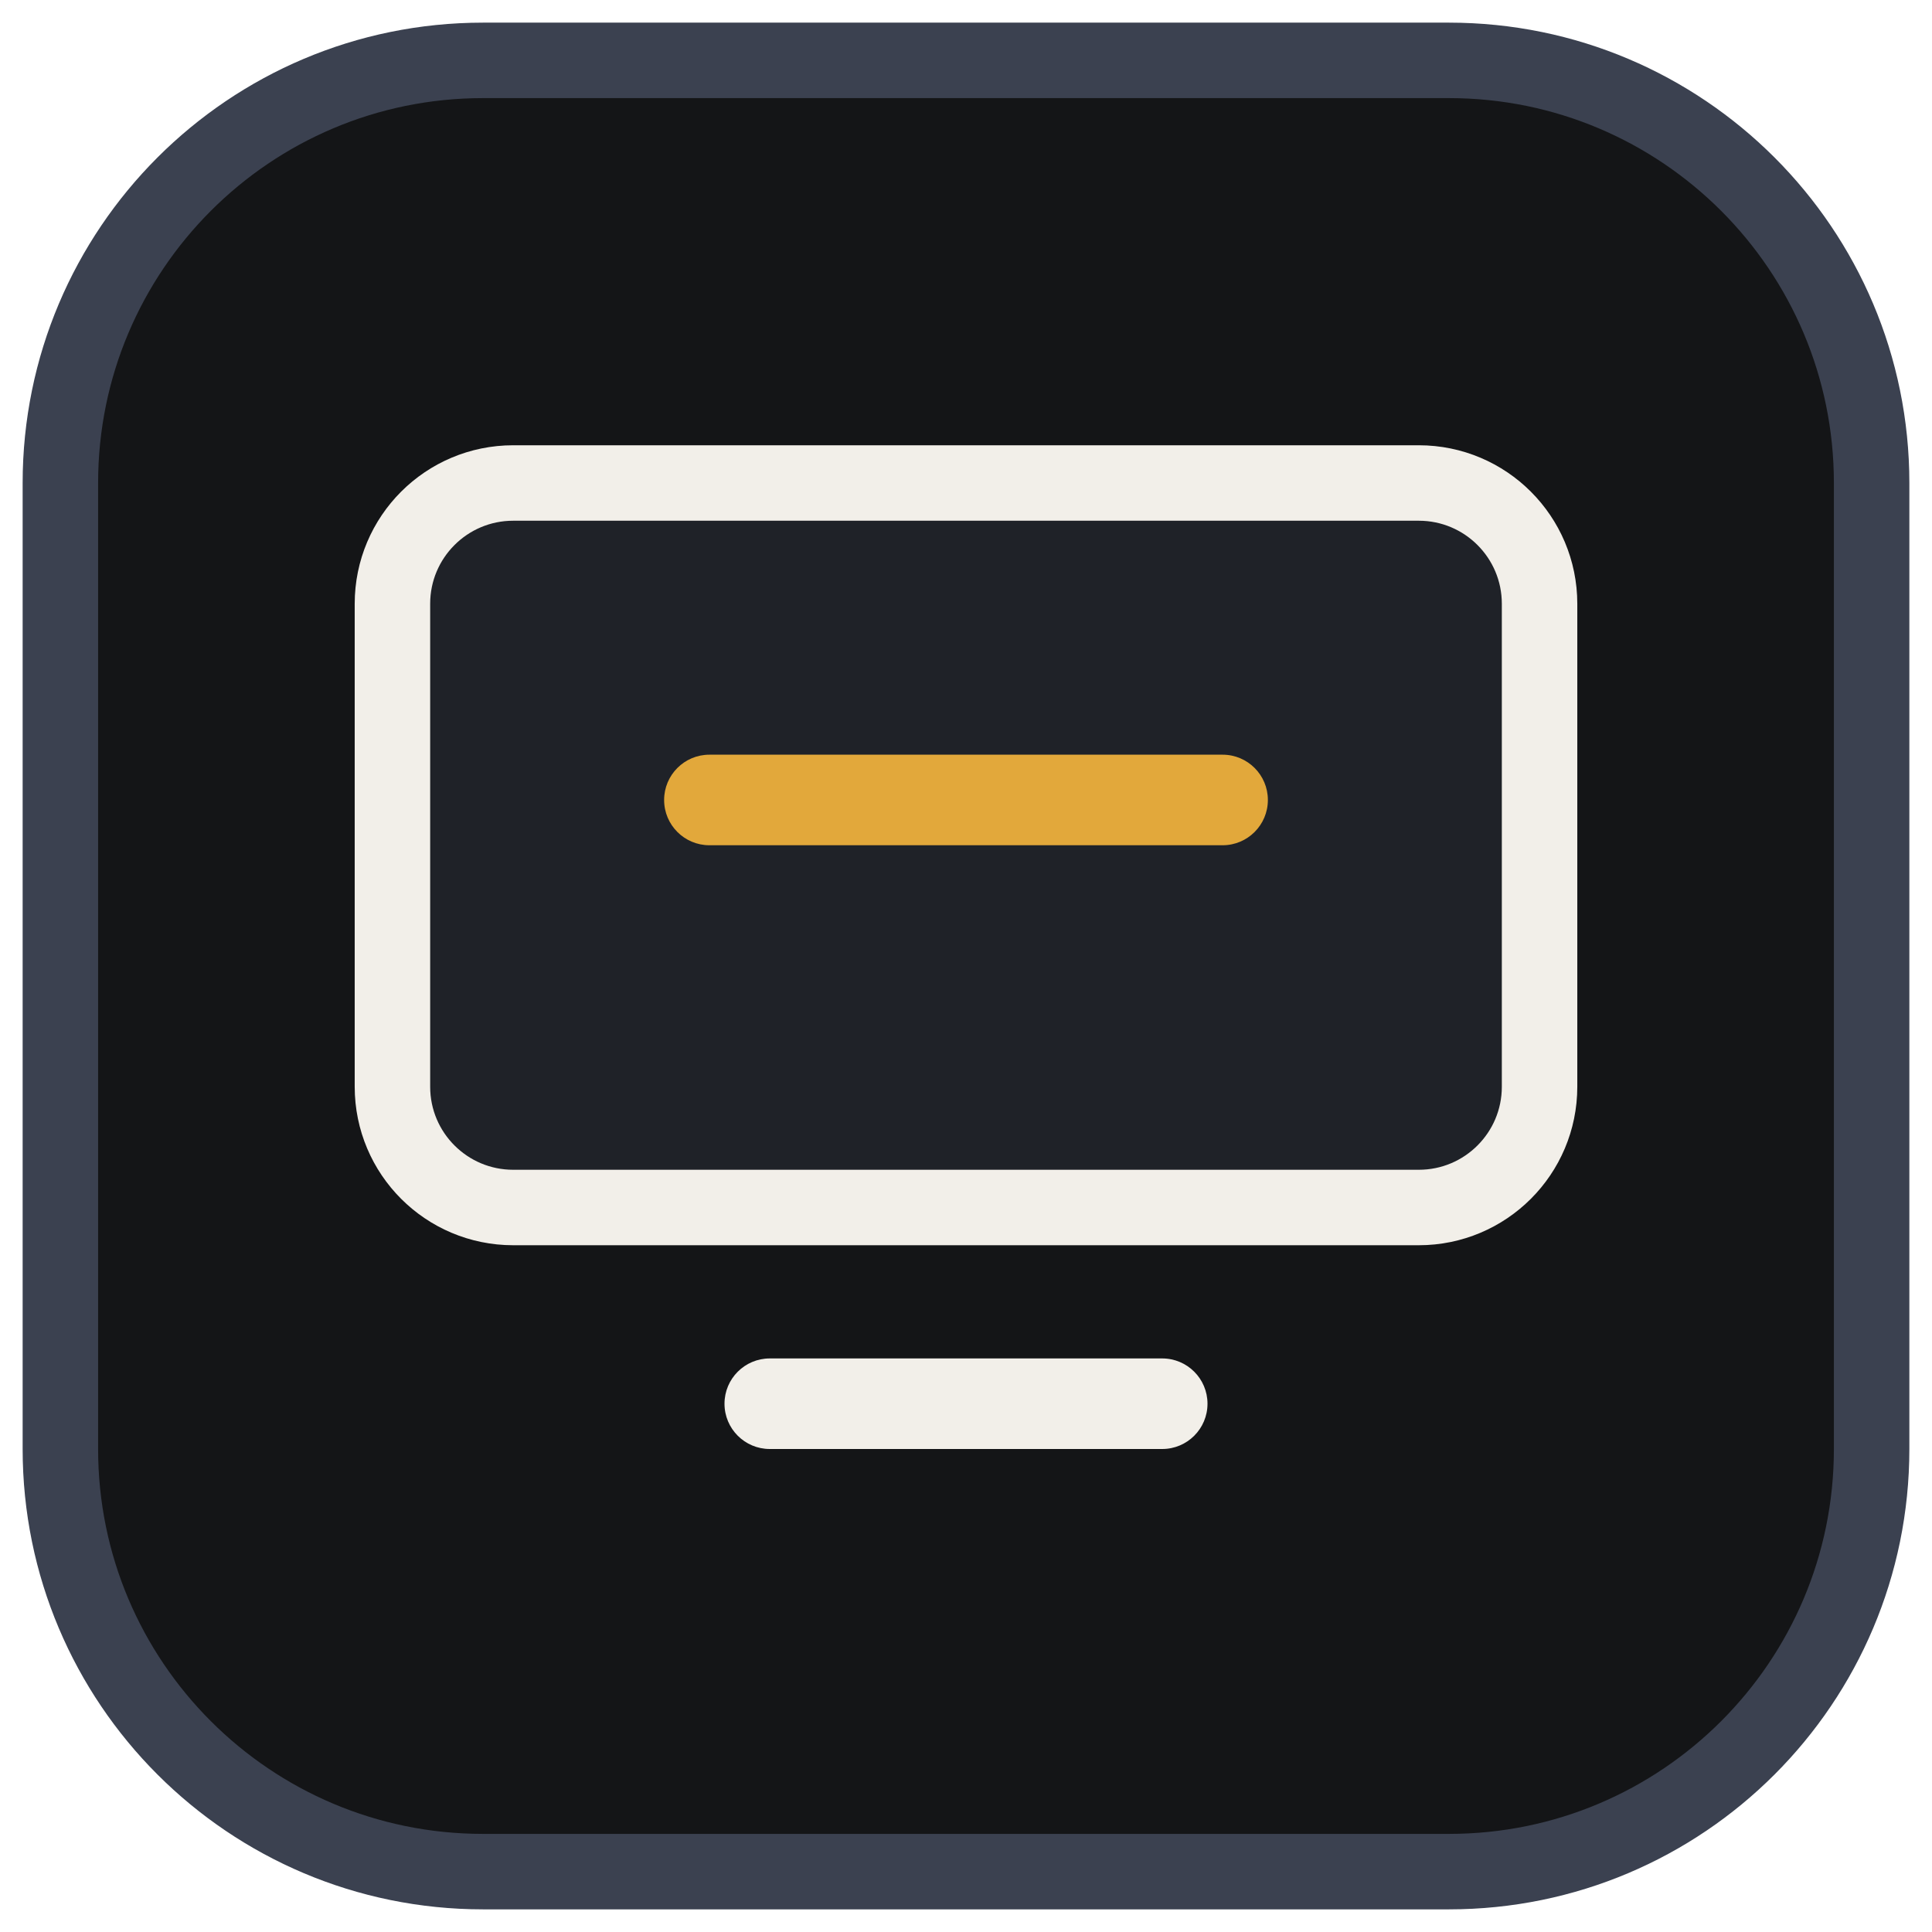
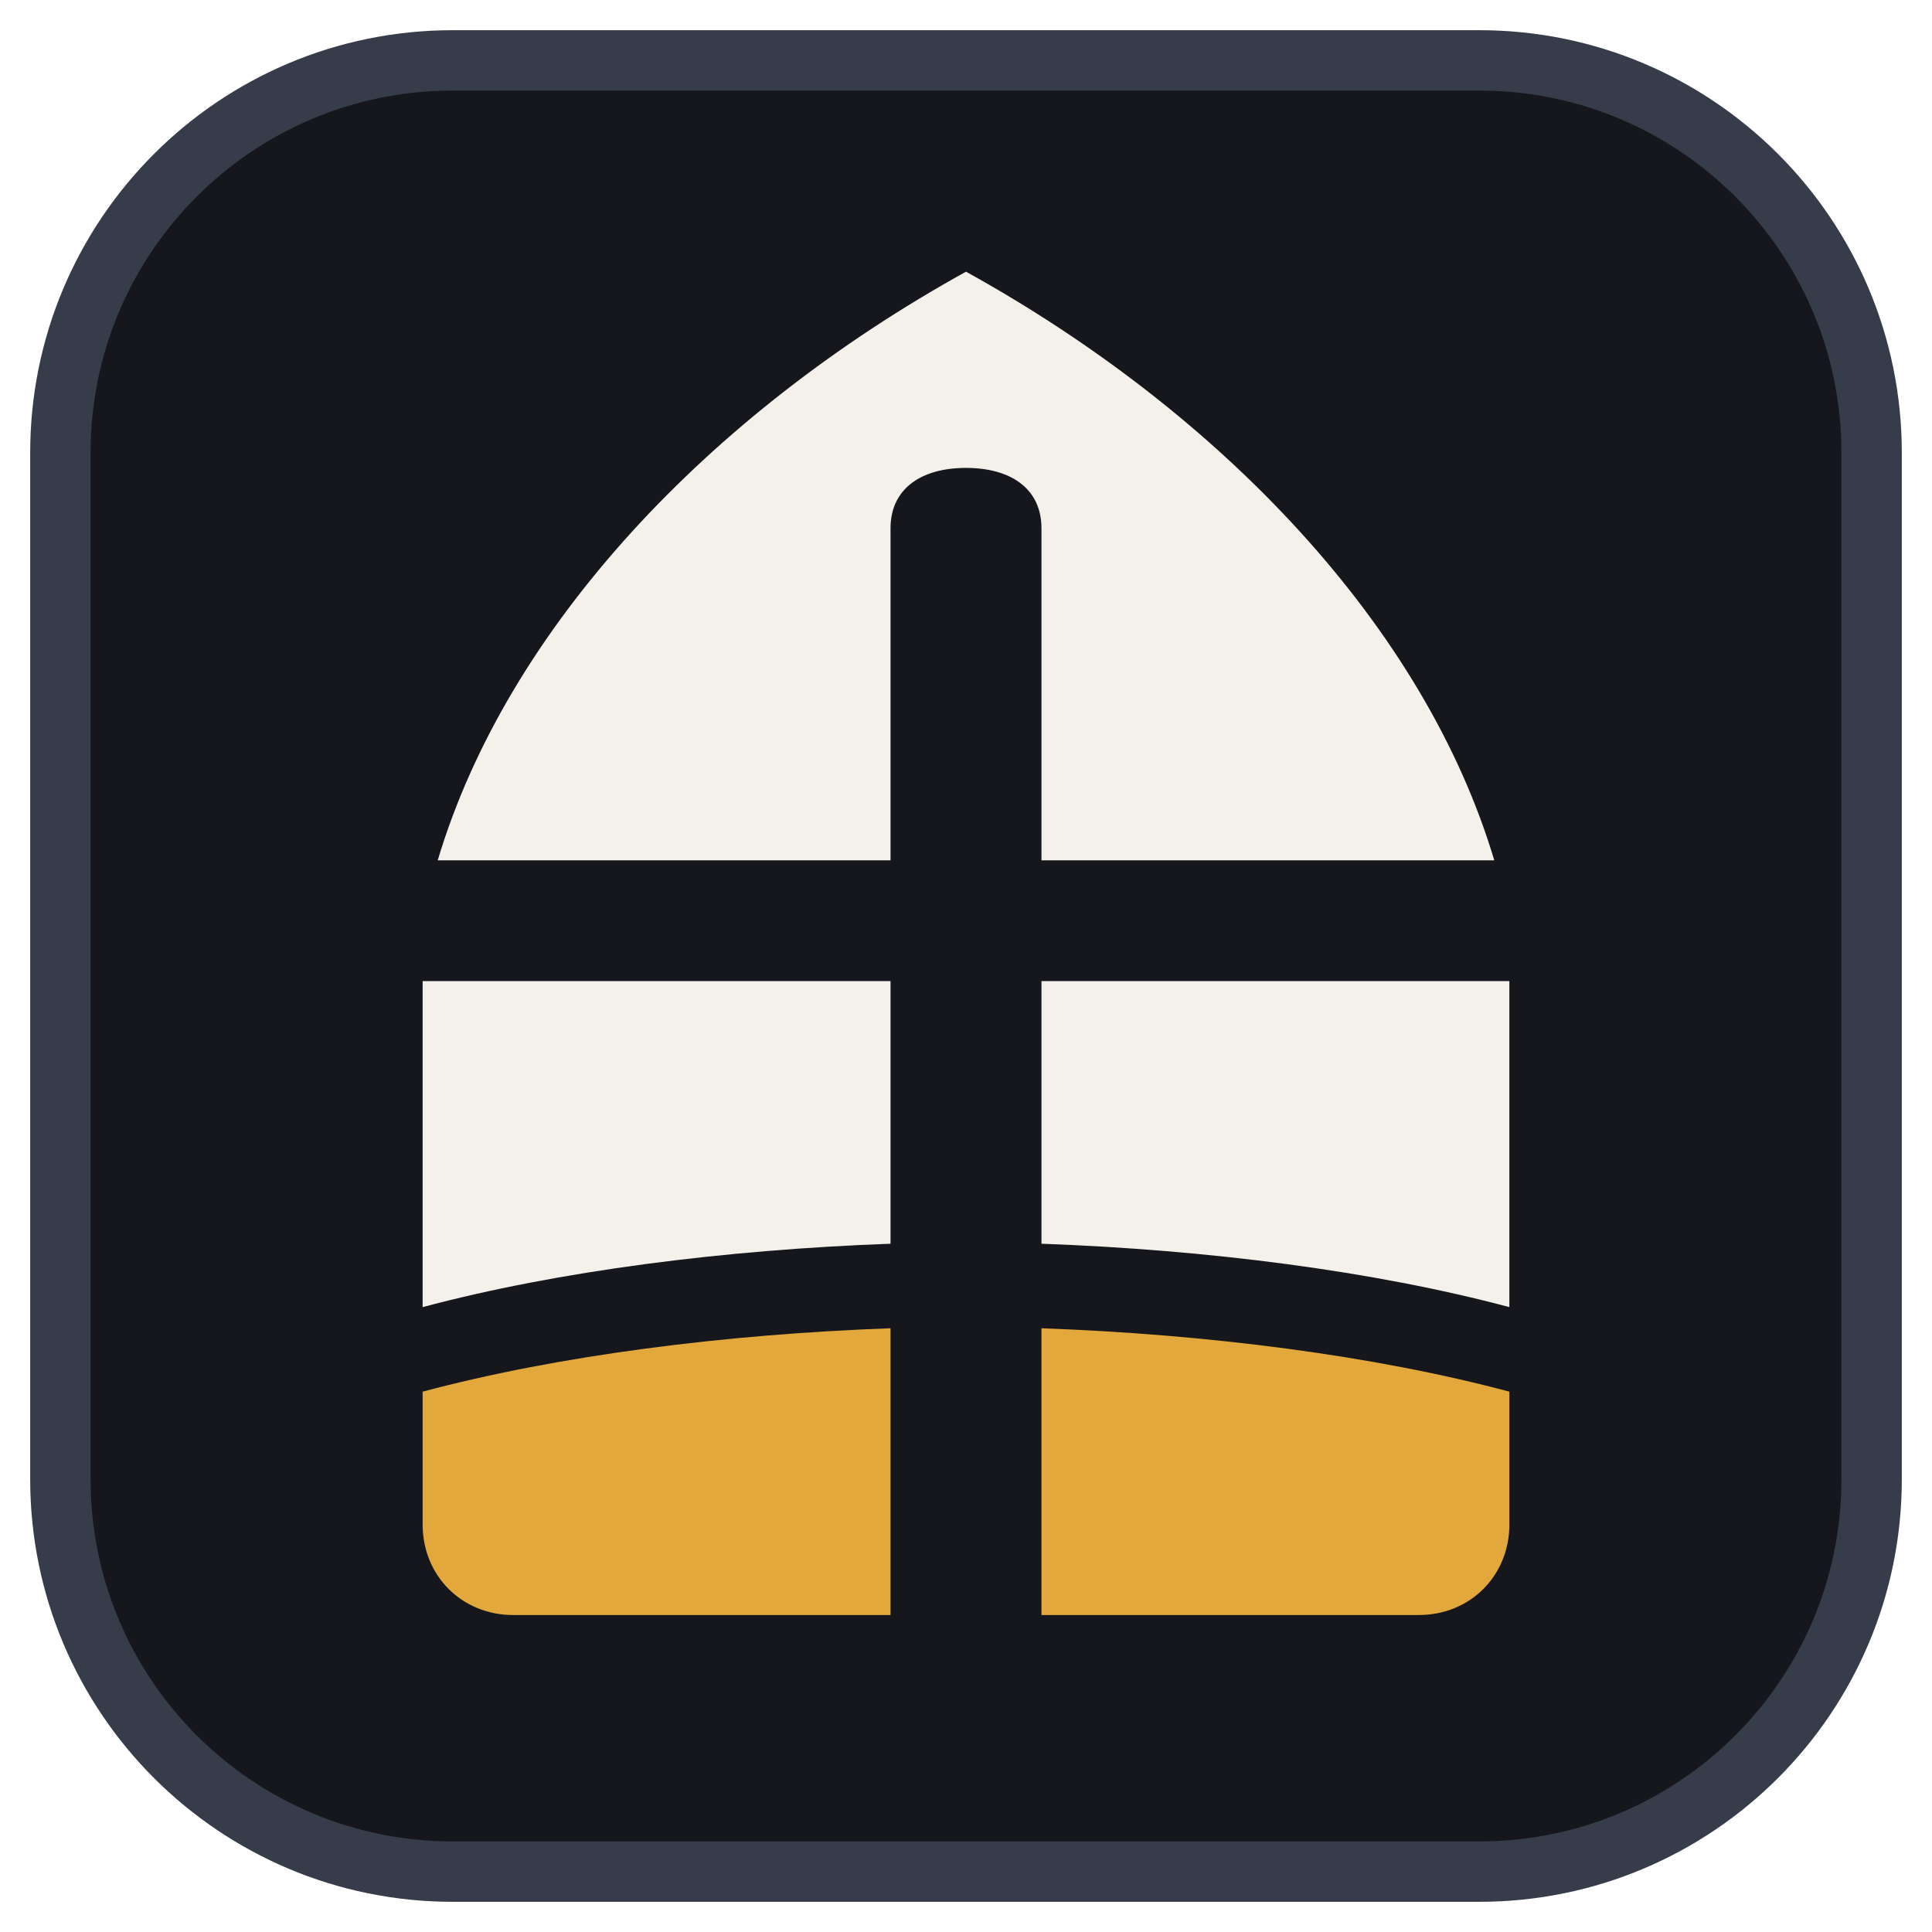
<svg xmlns="http://www.w3.org/2000/svg" viewBox="0 0 64 64">
-   <rect x="2" y="2" width="60" height="60" rx="14" fill="#141517" stroke="#3b4150" stroke-width="2.5" />
-   <rect x="13" y="16" width="38" height="24" rx="4" fill="#1f2228" stroke="#f2efe9" stroke-width="2.5" />
-   <rect x="22" y="25" width="20" height="3" rx="1.5" fill="#e2a83b" />
-   <rect x="24" y="45" width="16" height="3" rx="1.5" fill="#f2efe9" />
+   <rect x="2" y="2" width="60" height="60" rx="13" fill="#15171C" stroke="#363C49" stroke-width="2" />
+   <path fill="#F4F1EB" d="M32 9 C23.5 13.7 16.8 20.8 14.5 28.5 L29.5 28.5 L29.5 17.5 C29.5 16.2 30.5 15.5 32 15.5 C33.5 15.5 34.5 16.2 34.5 17.5 L34.5 28.5 L49.5 28.5 C47.2 20.8 40.5 13.7 32 9 Z" />
+   <path fill="#F4F1EB" d="M14 32.5 L29.5 32.5 L29.5 41.2 C24 41.4 18.5 42.1 14 43.3 Z" />
+   <path fill="#F4F1EB" d="M34.5 32.5 L50 32.5 L50 43.3 C45.5 42.1 40 41.4 34.5 41.2 Z" />
+   <path fill="#E2A83B" d="M14 46.1 C18.5 44.9 24 44.2 29.5 44 L29.5 53.5 L17 53.5 C15.3 53.5 14 52.2 14 50.5 Z" />
+   <path fill="#E2A83B" d="M34.5 44 C40 44.2 45.5 44.9 50 46.1 L50 50.5 C50 52.2 48.7 53.5 47 53.5 L34.5 53.5 Z" />
</svg>
